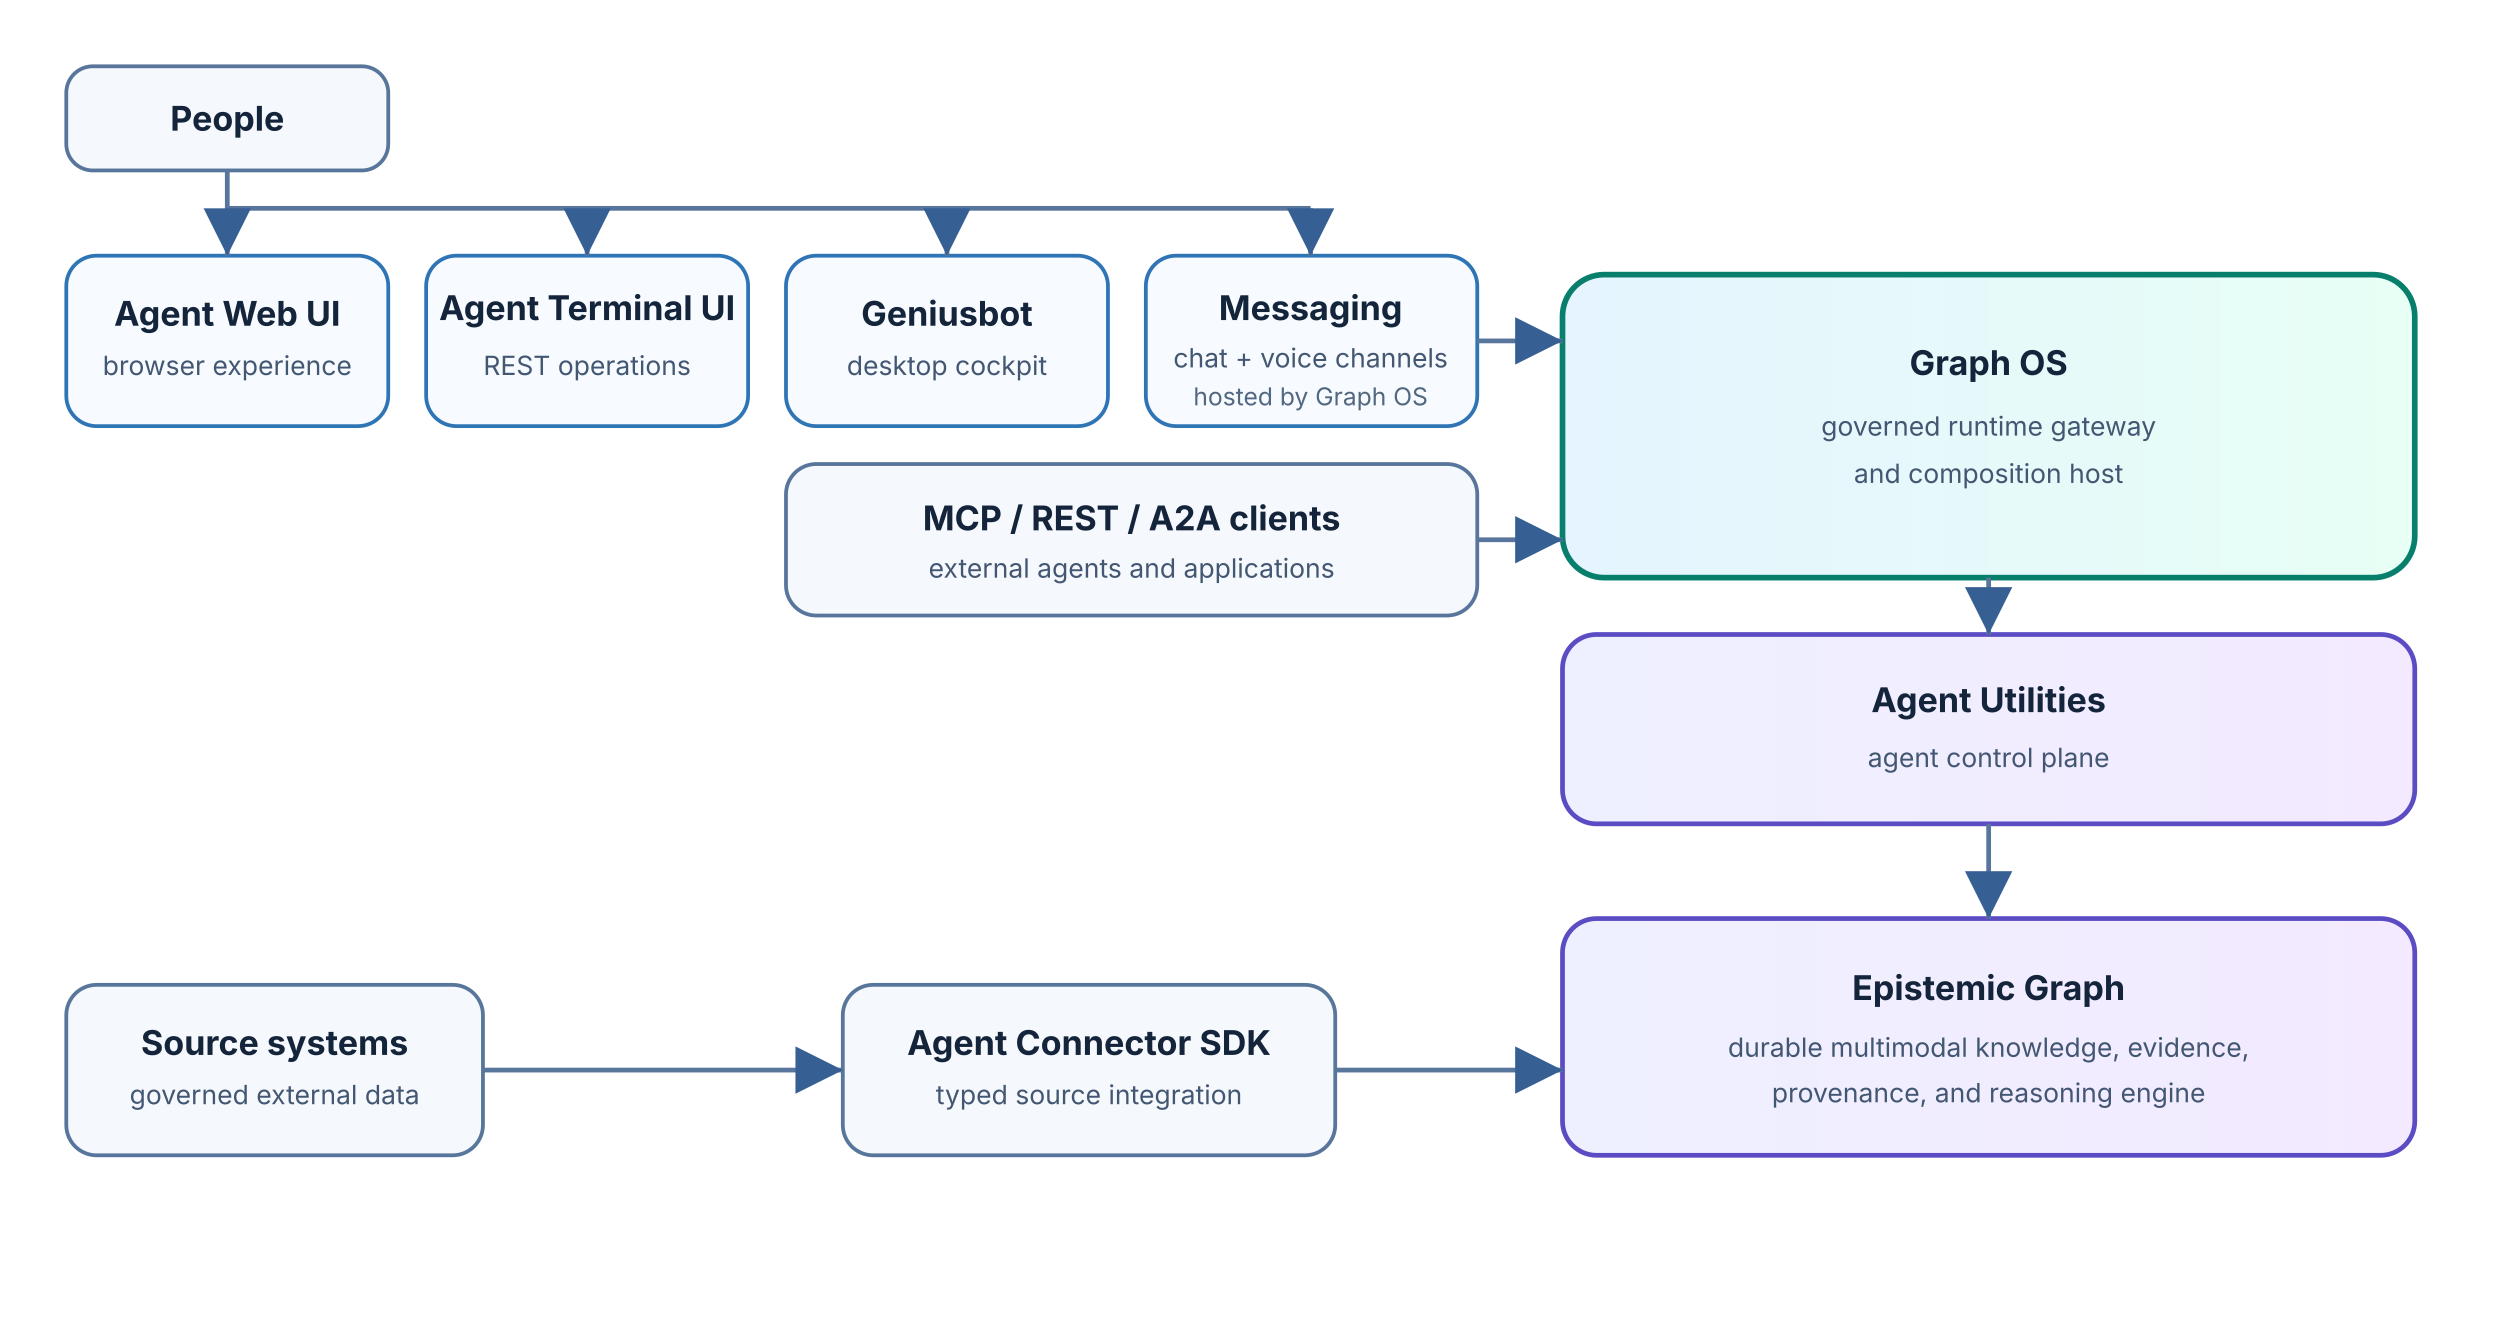
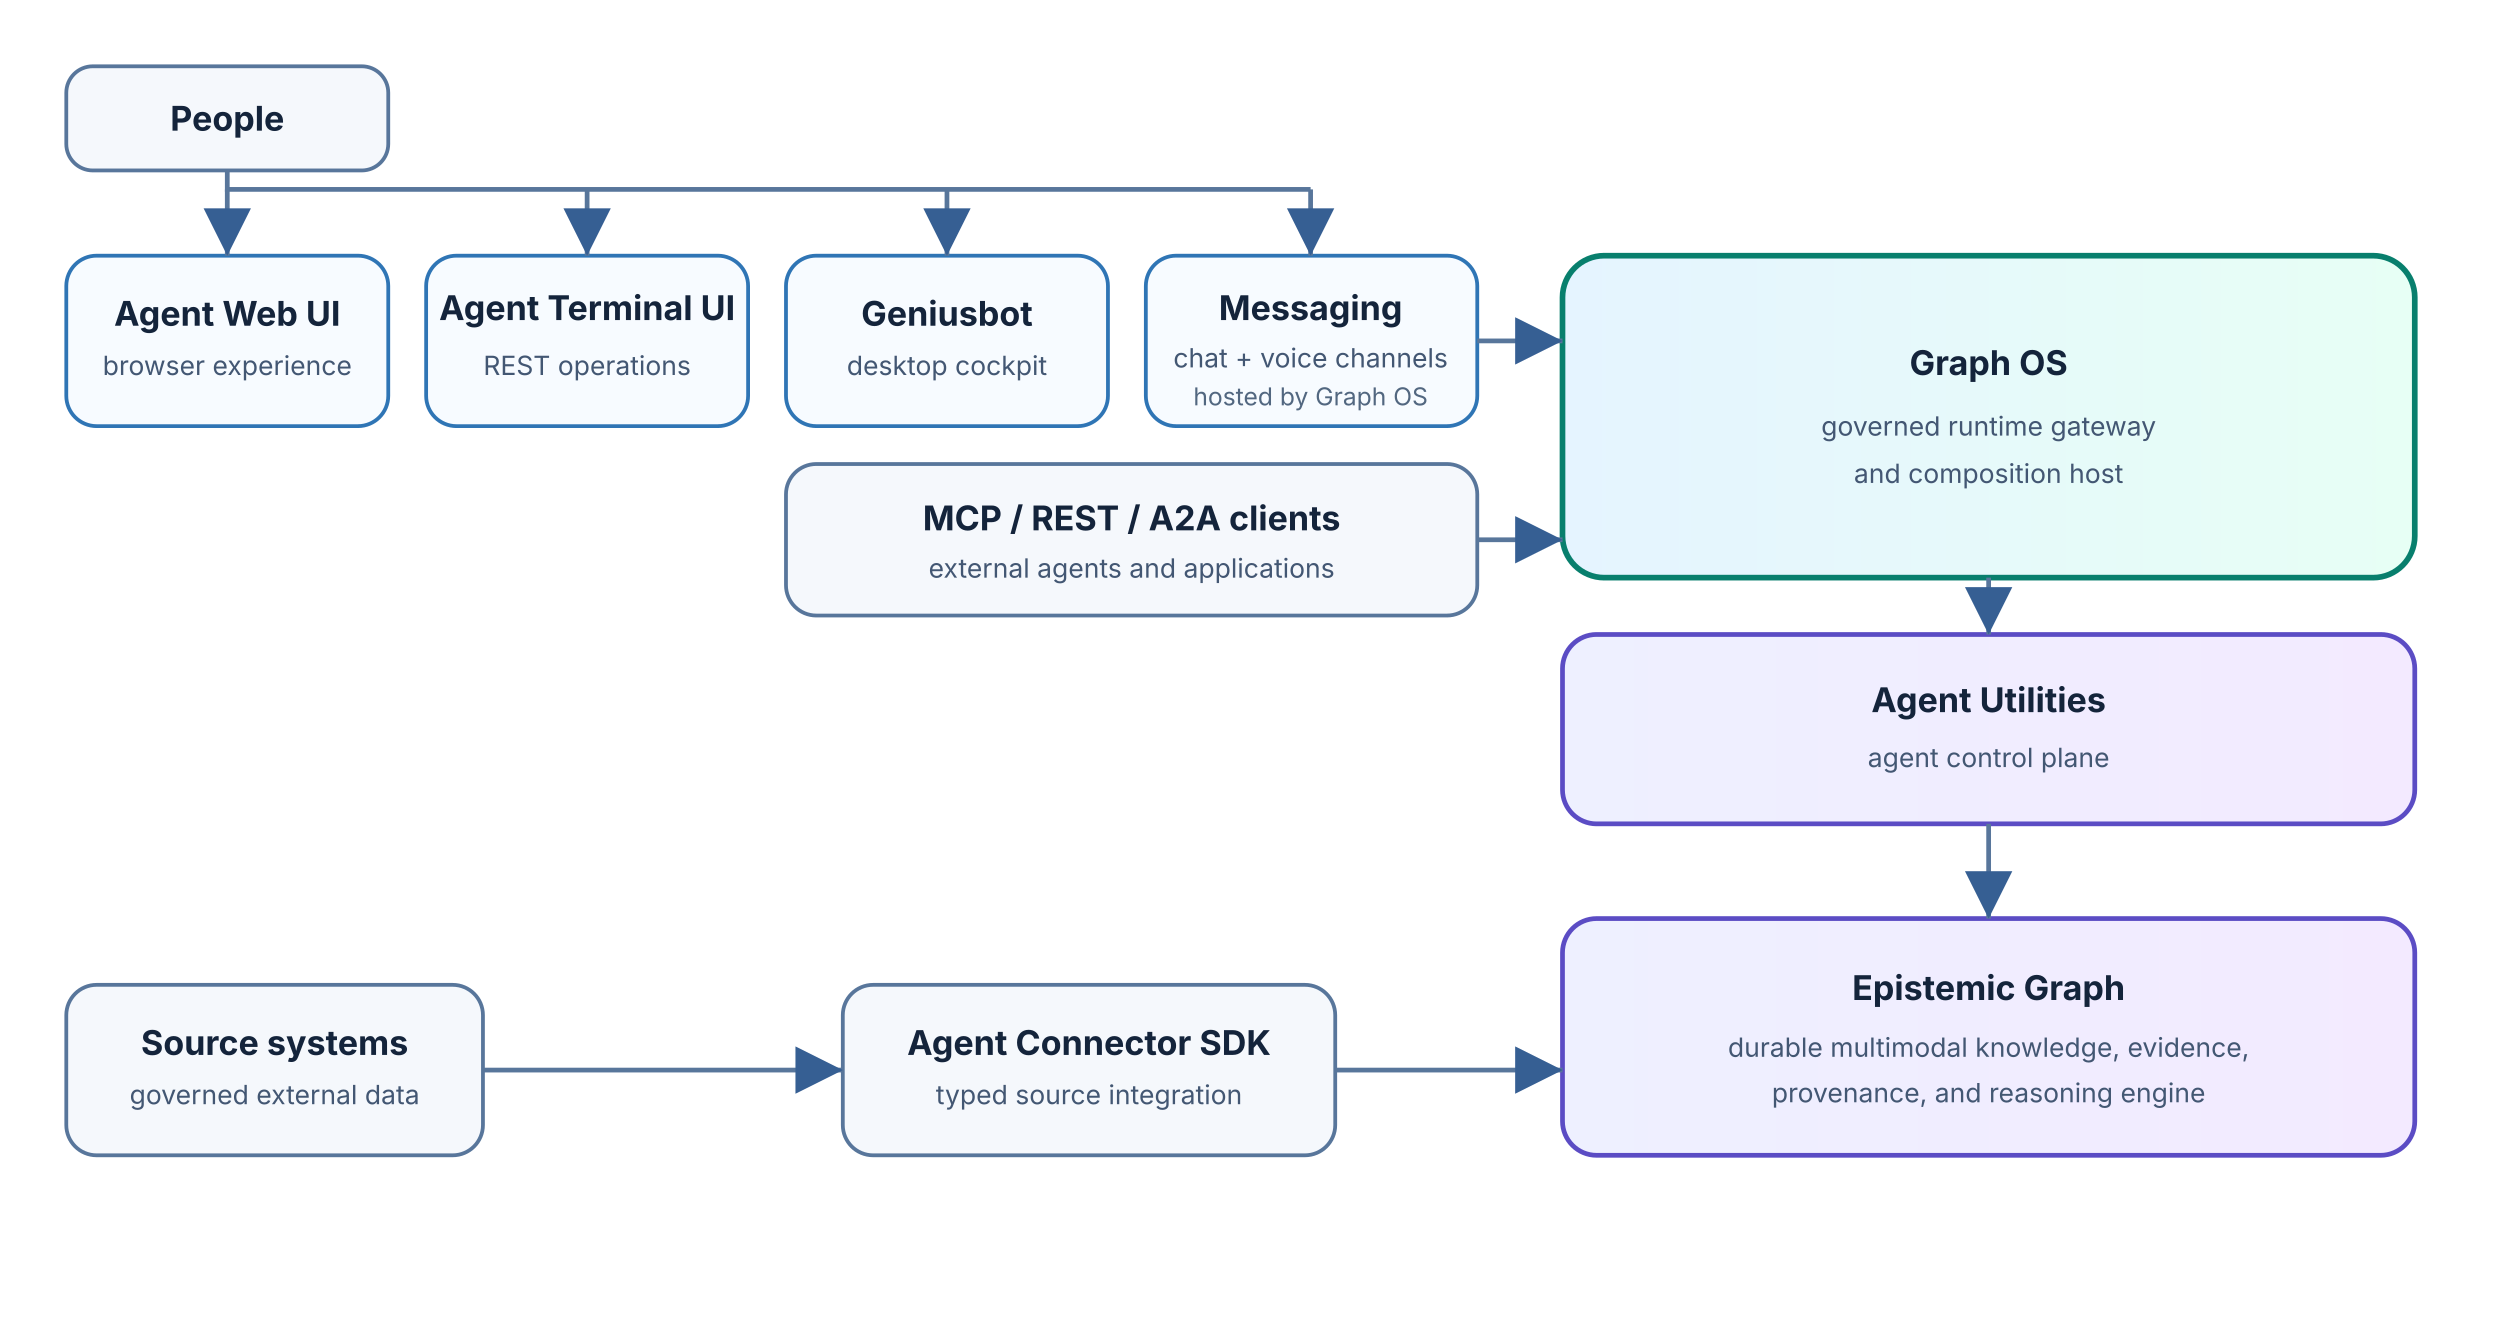
<svg xmlns="http://www.w3.org/2000/svg" viewBox="0 0 1320 700" role="img" aria-labelledby="diagram-title diagram-description">
  <defs>
    <linearGradient id="gateway-light" x1="0" x2="1">
      <stop stop-color="#e5f4ff" />
      <stop offset="1" stop-color="#e7fff5" />
    </linearGradient>
    <linearGradient id="core-light" x1="0" x2="1">
      <stop stop-color="#eef0ff" />
      <stop offset="1" stop-color="#f3eaff" />
    </linearGradient>
    <linearGradient id="gateway-dark" x1="0" x2="1">
      <stop stop-color="#173344" />
      <stop offset="1" stop-color="#153b36" />
    </linearGradient>
    <linearGradient id="core-dark" x1="0" x2="1">
      <stop stop-color="#242c4b" />
      <stop offset="1" stop-color="#332646" />
    </linearGradient>
    <marker id="arrow" markerWidth="10" markerHeight="10" refX="10" refY="5" orient="auto" markerUnits="strokeWidth">
      <path class="arrowhead" d="M0 0 10 5 0 10z" />
    </marker>
    <style>
      .bg{fill:none}.box{fill:#f5f8fc;stroke:#58769b;stroke-width:2}.entry{fill:#f7fbff;stroke:#2f75b5;stroke-width:2}.gateway{fill:url(#gateway-light);stroke:#087f6d;stroke-width:3}.core{fill:url(#core-light);stroke:#5b4cc4;stroke-width:2.5}.label{font:700 18px system-ui,-apple-system,Segoe UI,sans-serif;fill:#14243b;text-anchor:middle}.role{font:14px system-ui,-apple-system,Segoe UI,sans-serif;fill:#435773;text-anchor:middle}.small{font:13px system-ui,-apple-system,Segoe UI,sans-serif;fill:#526780;text-anchor:middle}.arrow,.bus{fill:none;stroke:#58769b;stroke-width:2.5}.arrow{marker-end:url(#arrow)}.arrowhead{fill:#365f93}
      @media (prefers-color-scheme: light){.bg{fill:none}.box{fill:#f5f8fc;stroke:#58769b}.entry{fill:#f7fbff;stroke:#2f75b5}.gateway{fill:url(#gateway-light);stroke:#087f6d}.core{fill:url(#core-light);stroke:#5b4cc4}.label{fill:#14243b}.role{fill:#435773}.small{fill:#526780}.arrow,.bus{stroke:#58769b}.arrowhead{fill:#365f93}}
      @media (prefers-color-scheme: dark){.bg{fill:none}.box{fill:#172338;stroke:#778ca9}.entry{fill:#192b43;stroke:#76aee9}.gateway{fill:url(#gateway-dark);stroke:#63d8b5}.core{fill:url(#core-dark);stroke:#b5a5ff}.label{fill:#f3f7ff}.role{fill:#d1dced}.small{fill:#b7c6dc}.arrow,.bus{stroke:#c2cee2}.arrowhead{fill:#d8e2f1}}
    </style>
  </defs>
  <rect class="bg" width="1320" height="700" rx="24" fill="none" />
  <g>
    <rect class="box" x="35" y="35" width="170" height="55" rx="14" />
    <text class="label" x="120" y="69">People</text>
    <rect class="entry" x="35" y="135" width="170" height="90" rx="16" />
    <text class="label" x="120" y="172">Agent Web UI</text>
    <text class="role" x="120" y="198">browser experience</text>
    <rect class="entry" x="225" y="135" width="170" height="90" rx="16" />
    <text class="label" x="310" y="169">Agent Terminal UI</text>
    <text class="role" x="310" y="198">REST operations</text>
    <rect class="entry" x="415" y="135" width="170" height="90" rx="16" />
    <text class="label" x="500" y="172">Geniusbot</text>
    <text class="role" x="500" y="198">desktop cockpit</text>
    <rect class="entry" x="605" y="135" width="175" height="90" rx="16" />
    <text class="label" x="692" y="169">Messaging</text>
    <text class="role" x="692" y="194">chat + voice channels</text>
    <text class="small" x="692" y="214">hosted by Graph OS</text>
    <rect class="box" x="415" y="245" width="365" height="80" rx="16" />
    <text class="label" x="597.5" y="280">MCP / REST / A2A clients</text>
    <text class="role" x="597.5" y="305">external agents and applications</text>
-     <rect class="gateway" x="825" y="145" width="450" height="160" rx="22" />
+     <rect class="gateway" x="825" y="135" width="450" height="170" rx="22" />
    <text class="label" x="1050" y="198">Graph OS</text>
    <text class="role" x="1050" y="230">governed runtime gateway</text>
    <text class="role" x="1050" y="255">and composition host</text>
    <rect class="core" x="825" y="335" width="450" height="100" rx="18" />
    <text class="label" x="1050" y="376">Agent Utilities</text>
    <text class="role" x="1050" y="405">agent control plane</text>
    <rect class="core" x="825" y="485" width="450" height="125" rx="18" />
    <text class="label" x="1050" y="528">Epistemic Graph</text>
    <text class="role" x="1050" y="558">durable multimodal knowledge, evidence,</text>
    <text class="role" x="1050" y="582">provenance, and reasoning engine</text>
    <rect class="box" x="35" y="520" width="220" height="90" rx="16" />
    <text class="label" x="145" y="557">Source systems</text>
    <text class="role" x="145" y="583">governed external data</text>
    <rect class="box" x="445" y="520" width="260" height="90" rx="16" />
    <text class="label" x="575" y="557">Agent Connector SDK</text>
    <text class="role" x="575" y="583">typed source integration</text>
  </g>
  <g class="connections">
-     <path class="bus" d="M120 90V110H692" />
-     <path class="arrow" d="M120 110V135" />
-     <path class="arrow" d="M310 110V135" />
-     <path class="arrow" d="M500 110V135" />
-     <path class="arrow" d="M692 110V135" />
+     <path class="bus" d="M120 90V100H692" />
+     <path class="arrow" d="M120 100V135" />
+     <path class="arrow" d="M310 100V135" />
+     <path class="arrow" d="M500 100V135" />
+     <path class="arrow" d="M692 100V135" />
    <path class="arrow" d="M780 180H825" />
    <path class="arrow" d="M780 285H825" />
    <path class="arrow" d="M1050 305V335" />
    <path class="arrow" d="M1050 435V485" />
    <path class="arrow" d="M255 565H445" />
    <path class="arrow" d="M705 565H825" />
  </g>
</svg>
